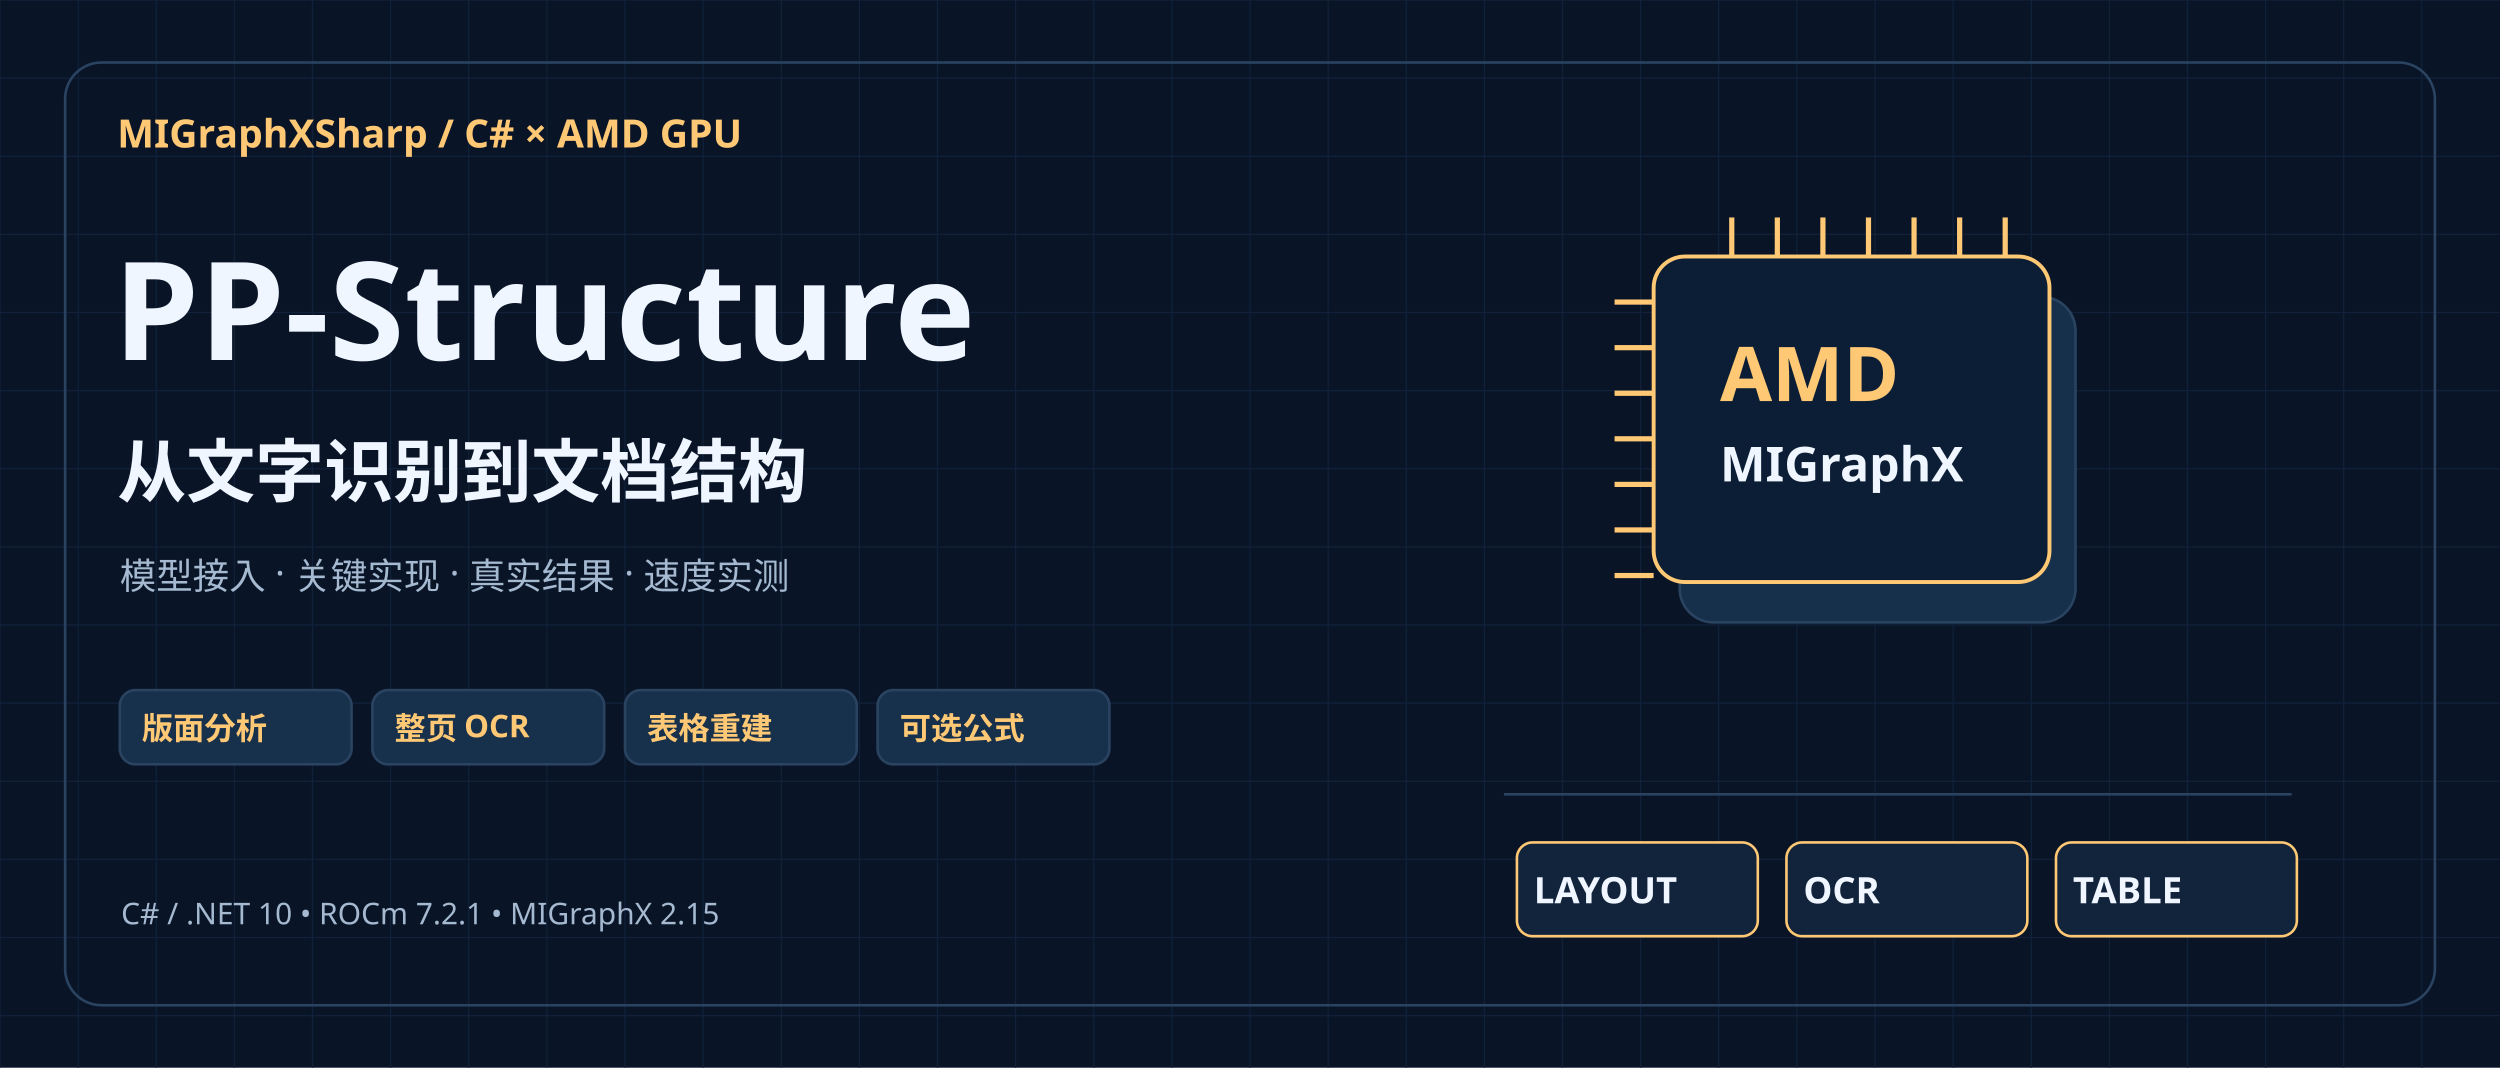
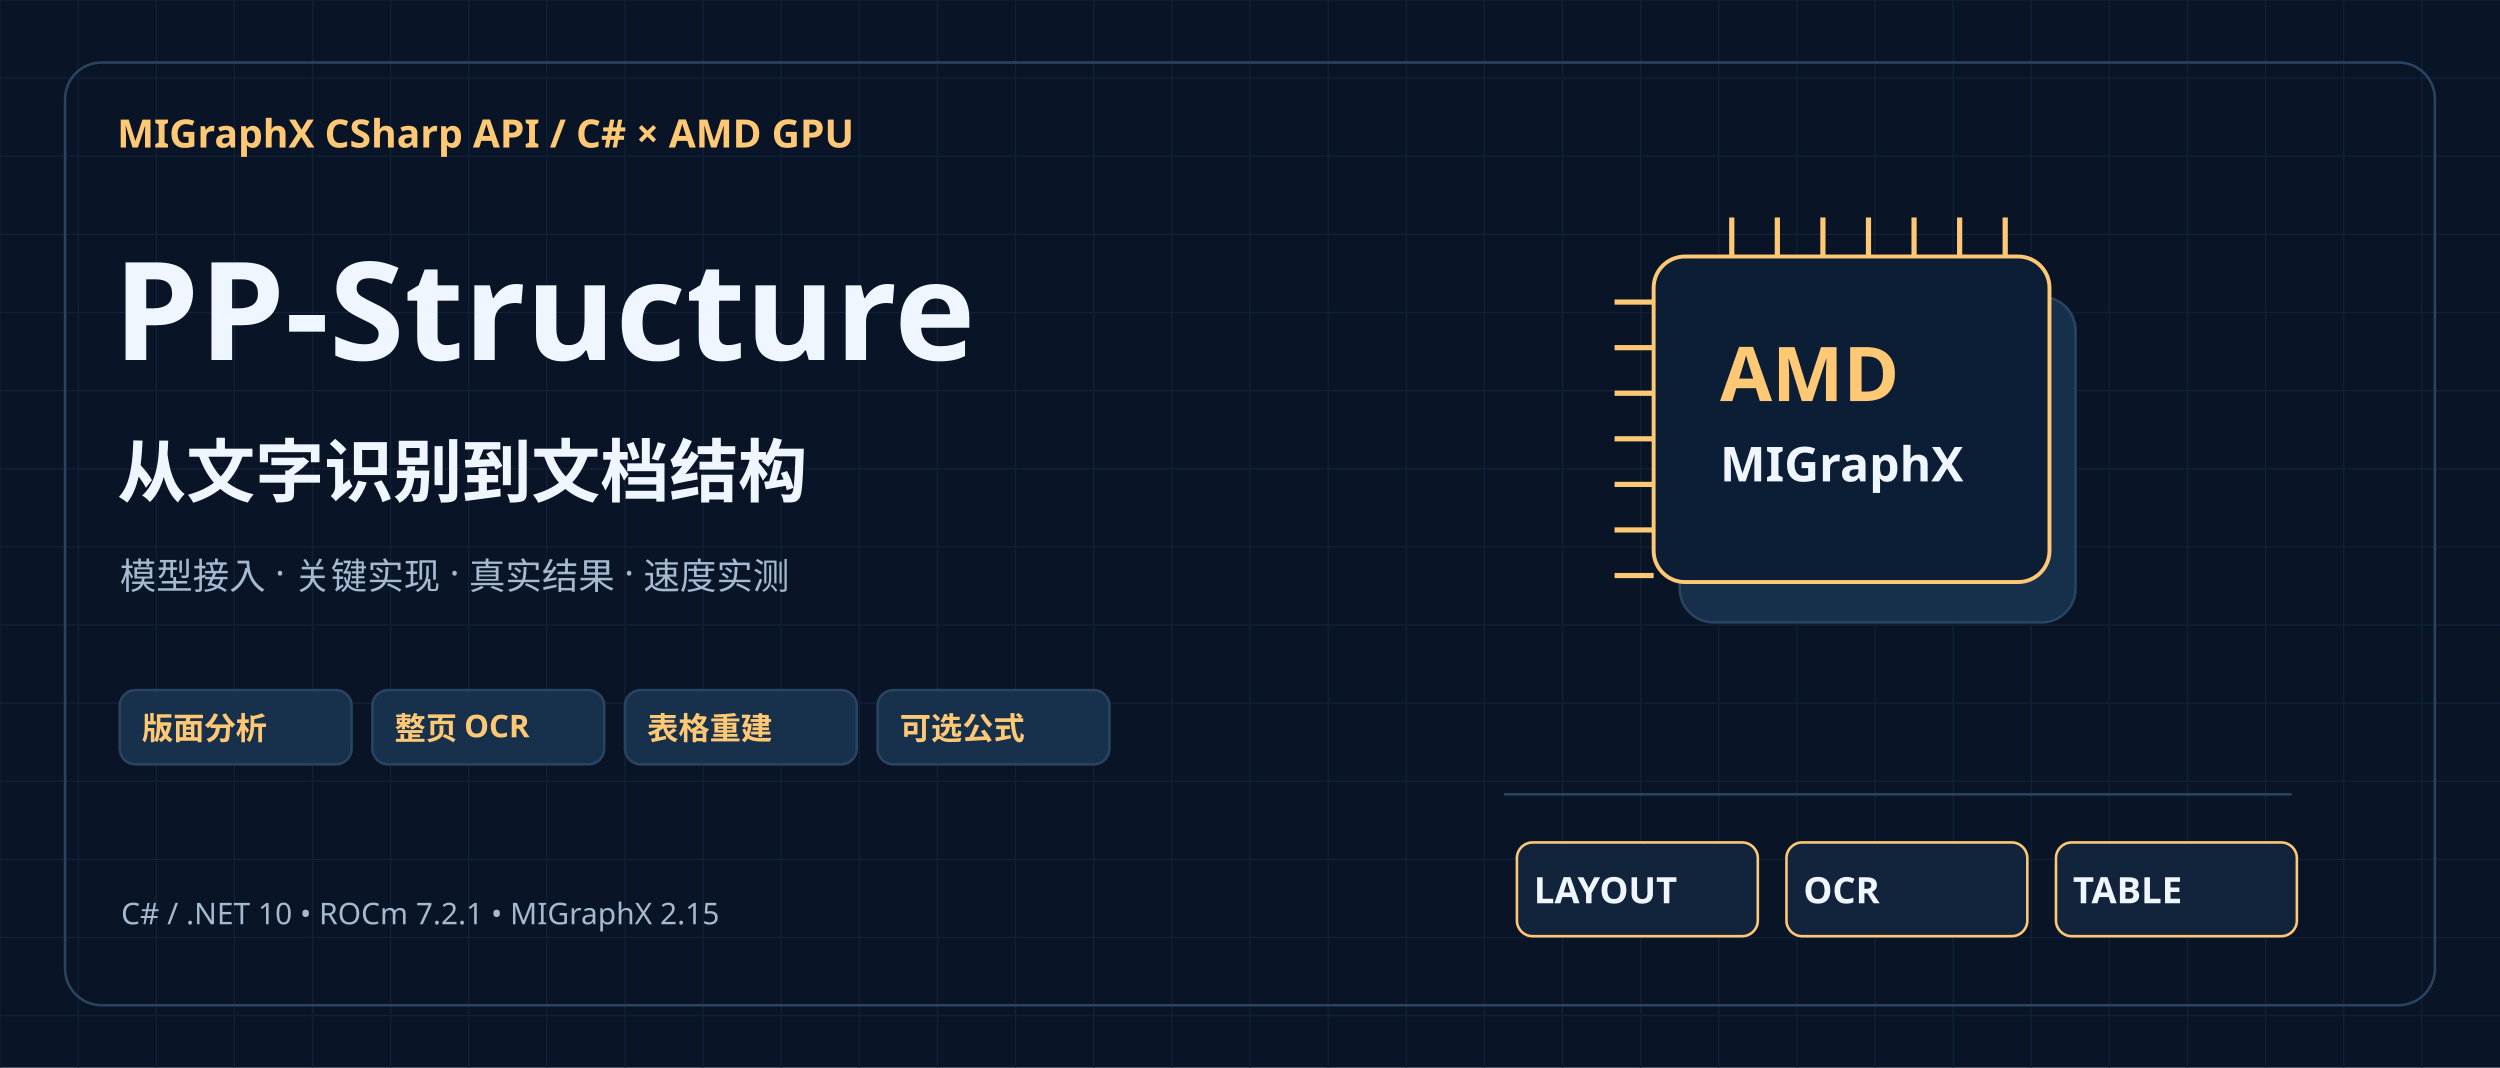
<svg xmlns="http://www.w3.org/2000/svg" width="1920" height="820" viewBox="0 0 1920 820">
  <rect width="1920" height="820" fill="#091426" />
  <polyline points="0,0 0,820" fill="none" stroke="#102139" stroke-width="1" stroke-linejoin="round" />
  <polyline points="60,0 60,820" fill="none" stroke="#102139" stroke-width="1" stroke-linejoin="round" />
  <polyline points="120,0 120,820" fill="none" stroke="#102139" stroke-width="1" stroke-linejoin="round" />
  <polyline points="180,0 180,820" fill="none" stroke="#102139" stroke-width="1" stroke-linejoin="round" />
  <polyline points="240,0 240,820" fill="none" stroke="#102139" stroke-width="1" stroke-linejoin="round" />
  <polyline points="300,0 300,820" fill="none" stroke="#102139" stroke-width="1" stroke-linejoin="round" />
  <polyline points="360,0 360,820" fill="none" stroke="#102139" stroke-width="1" stroke-linejoin="round" />
  <polyline points="420,0 420,820" fill="none" stroke="#102139" stroke-width="1" stroke-linejoin="round" />
  <polyline points="480,0 480,820" fill="none" stroke="#102139" stroke-width="1" stroke-linejoin="round" />
  <polyline points="540,0 540,820" fill="none" stroke="#102139" stroke-width="1" stroke-linejoin="round" />
  <polyline points="600,0 600,820" fill="none" stroke="#102139" stroke-width="1" stroke-linejoin="round" />
  <polyline points="660,0 660,820" fill="none" stroke="#102139" stroke-width="1" stroke-linejoin="round" />
  <polyline points="720,0 720,820" fill="none" stroke="#102139" stroke-width="1" stroke-linejoin="round" />
  <polyline points="780,0 780,820" fill="none" stroke="#102139" stroke-width="1" stroke-linejoin="round" />
  <polyline points="840,0 840,820" fill="none" stroke="#102139" stroke-width="1" stroke-linejoin="round" />
  <polyline points="900,0 900,820" fill="none" stroke="#102139" stroke-width="1" stroke-linejoin="round" />
  <polyline points="960,0 960,820" fill="none" stroke="#102139" stroke-width="1" stroke-linejoin="round" />
  <polyline points="1020,0 1020,820" fill="none" stroke="#102139" stroke-width="1" stroke-linejoin="round" />
  <polyline points="1080,0 1080,820" fill="none" stroke="#102139" stroke-width="1" stroke-linejoin="round" />
  <polyline points="1140,0 1140,820" fill="none" stroke="#102139" stroke-width="1" stroke-linejoin="round" />
  <polyline points="1200,0 1200,820" fill="none" stroke="#102139" stroke-width="1" stroke-linejoin="round" />
  <polyline points="1260,0 1260,820" fill="none" stroke="#102139" stroke-width="1" stroke-linejoin="round" />
  <polyline points="1320,0 1320,820" fill="none" stroke="#102139" stroke-width="1" stroke-linejoin="round" />
  <polyline points="1380,0 1380,820" fill="none" stroke="#102139" stroke-width="1" stroke-linejoin="round" />
  <polyline points="1440,0 1440,820" fill="none" stroke="#102139" stroke-width="1" stroke-linejoin="round" />
  <polyline points="1500,0 1500,820" fill="none" stroke="#102139" stroke-width="1" stroke-linejoin="round" />
  <polyline points="1560,0 1560,820" fill="none" stroke="#102139" stroke-width="1" stroke-linejoin="round" />
  <polyline points="1620,0 1620,820" fill="none" stroke="#102139" stroke-width="1" stroke-linejoin="round" />
  <polyline points="1680,0 1680,820" fill="none" stroke="#102139" stroke-width="1" stroke-linejoin="round" />
  <polyline points="1740,0 1740,820" fill="none" stroke="#102139" stroke-width="1" stroke-linejoin="round" />
  <polyline points="1800,0 1800,820" fill="none" stroke="#102139" stroke-width="1" stroke-linejoin="round" />
  <polyline points="1860,0 1860,820" fill="none" stroke="#102139" stroke-width="1" stroke-linejoin="round" />
  <polyline points="0,0 1920,0" fill="none" stroke="#102139" stroke-width="1" stroke-linejoin="round" />
  <polyline points="0,60 1920,60" fill="none" stroke="#102139" stroke-width="1" stroke-linejoin="round" />
  <polyline points="0,120 1920,120" fill="none" stroke="#102139" stroke-width="1" stroke-linejoin="round" />
  <polyline points="0,180 1920,180" fill="none" stroke="#102139" stroke-width="1" stroke-linejoin="round" />
  <polyline points="0,240 1920,240" fill="none" stroke="#102139" stroke-width="1" stroke-linejoin="round" />
  <polyline points="0,300 1920,300" fill="none" stroke="#102139" stroke-width="1" stroke-linejoin="round" />
  <polyline points="0,360 1920,360" fill="none" stroke="#102139" stroke-width="1" stroke-linejoin="round" />
  <polyline points="0,420 1920,420" fill="none" stroke="#102139" stroke-width="1" stroke-linejoin="round" />
  <polyline points="0,480 1920,480" fill="none" stroke="#102139" stroke-width="1" stroke-linejoin="round" />
  <polyline points="0,540 1920,540" fill="none" stroke="#102139" stroke-width="1" stroke-linejoin="round" />
  <polyline points="0,600 1920,600" fill="none" stroke="#102139" stroke-width="1" stroke-linejoin="round" />
  <polyline points="0,660 1920,660" fill="none" stroke="#102139" stroke-width="1" stroke-linejoin="round" />
  <polyline points="0,720 1920,720" fill="none" stroke="#102139" stroke-width="1" stroke-linejoin="round" />
  <polyline points="0,780 1920,780" fill="none" stroke="#102139" stroke-width="1" stroke-linejoin="round" />
  <rect x="50" y="48" width="1820" height="724" rx="28" fill="none" stroke="#294361" stroke-width="2" />
-   <text x="90" y="90" font-size="30" fill="#ffc875" font-family="Microsoft YaHei" font-weight="700" dominant-baseline="text-before-edge">MIGraphXSharp   /   C# × AMD GPU</text>
+   <text x="90" y="90" font-size="30" fill="#ffc875" font-family="Microsoft YaHei" font-weight="700" dominant-baseline="text-before-edge">MIGraphX CSharp API   /   C# × AMD GPU</text>
  <text x="87" y="195" font-size="105" fill="#eff6ff" font-family="Microsoft YaHei" font-weight="700" dominant-baseline="text-before-edge">PP-Structure</text>
  <text x="90" y="335" font-size="53" fill="#eff6ff" font-family="Microsoft YaHei" font-weight="700" dominant-baseline="text-before-edge">从文字识别到文档结构</text>
  <text x="92" y="428" font-size="28" fill="#a5b9d0" font-family="Microsoft YaHei" font-weight="400" dominant-baseline="text-before-edge">模型接入 · 关键实现 · 真实结果 · 速度实测</text>
  <rect x="1290" y="228" width="304" height="250" rx="26" fill="#162f4b" stroke="#294361" stroke-width="2" />
  <rect x="1270" y="197" width="304" height="250" rx="24" fill="#0c1e35" stroke="#ffc875" stroke-width="3" />
  <polyline points="1330,167 1330,197" fill="none" stroke="#ffc875" stroke-width="4" stroke-linejoin="round" />
  <polyline points="1240,232 1270,232" fill="none" stroke="#ffc875" stroke-width="4" stroke-linejoin="round" />
  <polyline points="1365,167 1365,197" fill="none" stroke="#ffc875" stroke-width="4" stroke-linejoin="round" />
  <polyline points="1240,267 1270,267" fill="none" stroke="#ffc875" stroke-width="4" stroke-linejoin="round" />
  <polyline points="1400,167 1400,197" fill="none" stroke="#ffc875" stroke-width="4" stroke-linejoin="round" />
  <polyline points="1240,302 1270,302" fill="none" stroke="#ffc875" stroke-width="4" stroke-linejoin="round" />
  <polyline points="1435,167 1435,197" fill="none" stroke="#ffc875" stroke-width="4" stroke-linejoin="round" />
  <polyline points="1240,337 1270,337" fill="none" stroke="#ffc875" stroke-width="4" stroke-linejoin="round" />
  <polyline points="1470,167 1470,197" fill="none" stroke="#ffc875" stroke-width="4" stroke-linejoin="round" />
  <polyline points="1240,372 1270,372" fill="none" stroke="#ffc875" stroke-width="4" stroke-linejoin="round" />
  <polyline points="1505,167 1505,197" fill="none" stroke="#ffc875" stroke-width="4" stroke-linejoin="round" />
  <polyline points="1240,407 1270,407" fill="none" stroke="#ffc875" stroke-width="4" stroke-linejoin="round" />
  <polyline points="1540,167 1540,197" fill="none" stroke="#ffc875" stroke-width="4" stroke-linejoin="round" />
  <polyline points="1240,442 1270,442" fill="none" stroke="#ffc875" stroke-width="4" stroke-linejoin="round" />
  <text x="1321" y="263" font-size="58" fill="#ffc875" font-family="Microsoft YaHei" font-weight="700" dominant-baseline="text-before-edge">AMD</text>
  <text x="1321" y="341" font-size="37" fill="#eff6ff" font-family="Microsoft YaHei" font-weight="700" dominant-baseline="text-before-edge">MIGraphX</text>
  <rect x="92" y="530" width="178" height="57" rx="12" fill="#17304b" stroke="#294361" stroke-width="2" />
  <text x="109" y="547" font-size="24" fill="#ffc875" font-family="Microsoft YaHei" font-weight="700" dominant-baseline="text-before-edge">版面分析</text>
  <rect x="286" y="530" width="178" height="57" rx="12" fill="#17304b" stroke="#294361" stroke-width="2" />
  <text x="303" y="547" font-size="24" fill="#ffc875" font-family="Microsoft YaHei" font-weight="700" dominant-baseline="text-before-edge">整页 OCR</text>
  <rect x="480" y="530" width="178" height="57" rx="12" fill="#17304b" stroke="#294361" stroke-width="2" />
  <text x="497" y="547" font-size="24" fill="#ffc875" font-family="Microsoft YaHei" font-weight="700" dominant-baseline="text-before-edge">表格重建</text>
  <rect x="674" y="530" width="178" height="57" rx="12" fill="#17304b" stroke="#294361" stroke-width="2" />
  <text x="691" y="547" font-size="24" fill="#ffc875" font-family="Microsoft YaHei" font-weight="700" dominant-baseline="text-before-edge">可选公式</text>
  <polyline points="1155,610 1760,610" fill="none" stroke="#294361" stroke-width="2" stroke-linejoin="round" />
  <rect x="1165" y="647" width="185" height="72" rx="12" fill="#12233c" stroke="#ffc875" stroke-width="2" />
  <text x="1178" y="672" font-size="28" fill="#eff6ff" font-family="Microsoft YaHei" font-weight="700" dominant-baseline="text-before-edge">LAYOUT</text>
  <rect x="1372" y="647" width="185" height="72" rx="12" fill="#12233c" stroke="#ffc875" stroke-width="2" />
  <text x="1385" y="672" font-size="28" fill="#eff6ff" font-family="Microsoft YaHei" font-weight="700" dominant-baseline="text-before-edge">OCR</text>
  <rect x="1579" y="647" width="185" height="72" rx="12" fill="#12233c" stroke="#ffc875" stroke-width="2" />
  <text x="1592" y="672" font-size="28" fill="#eff6ff" font-family="Microsoft YaHei" font-weight="700" dominant-baseline="text-before-edge">TABLE</text>
  <text x="93" y="692" font-size="23" fill="#a5b9d0" font-family="Microsoft YaHei" font-weight="400" dominant-baseline="text-before-edge">C# / .NET 10     •     ROCm 7.2.1     •     MIGraphX 2.15</text>
</svg>
